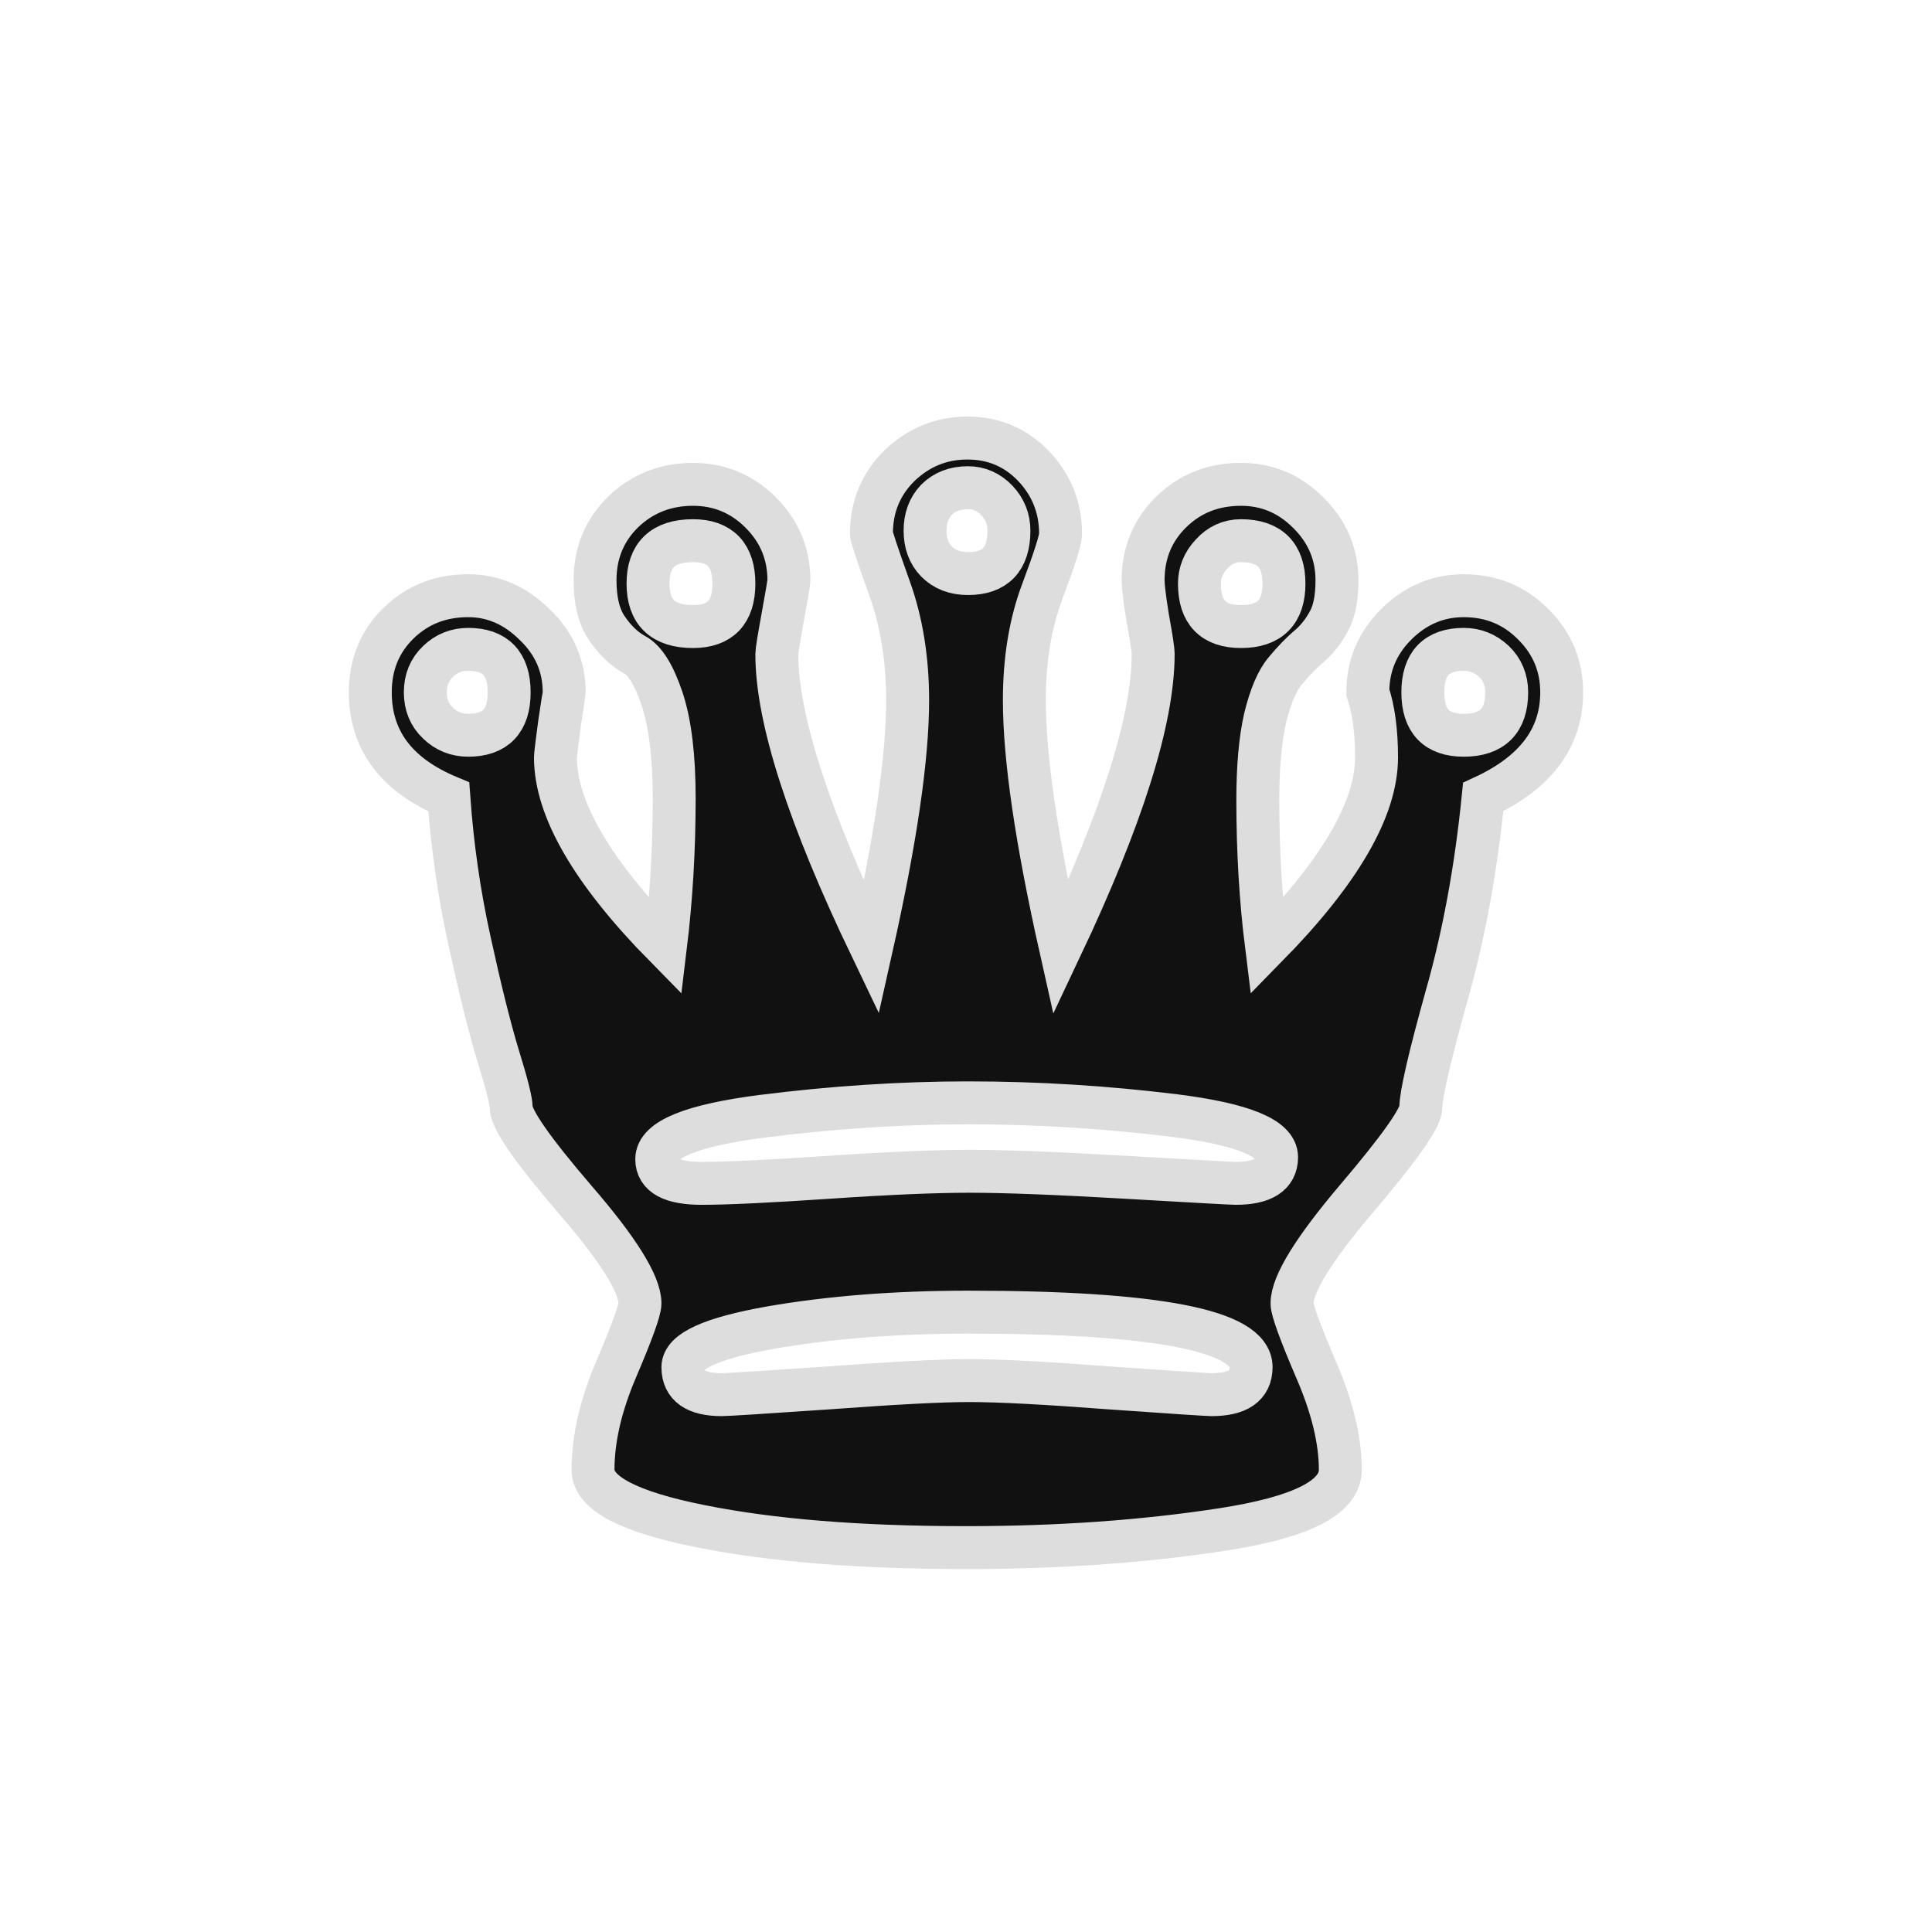
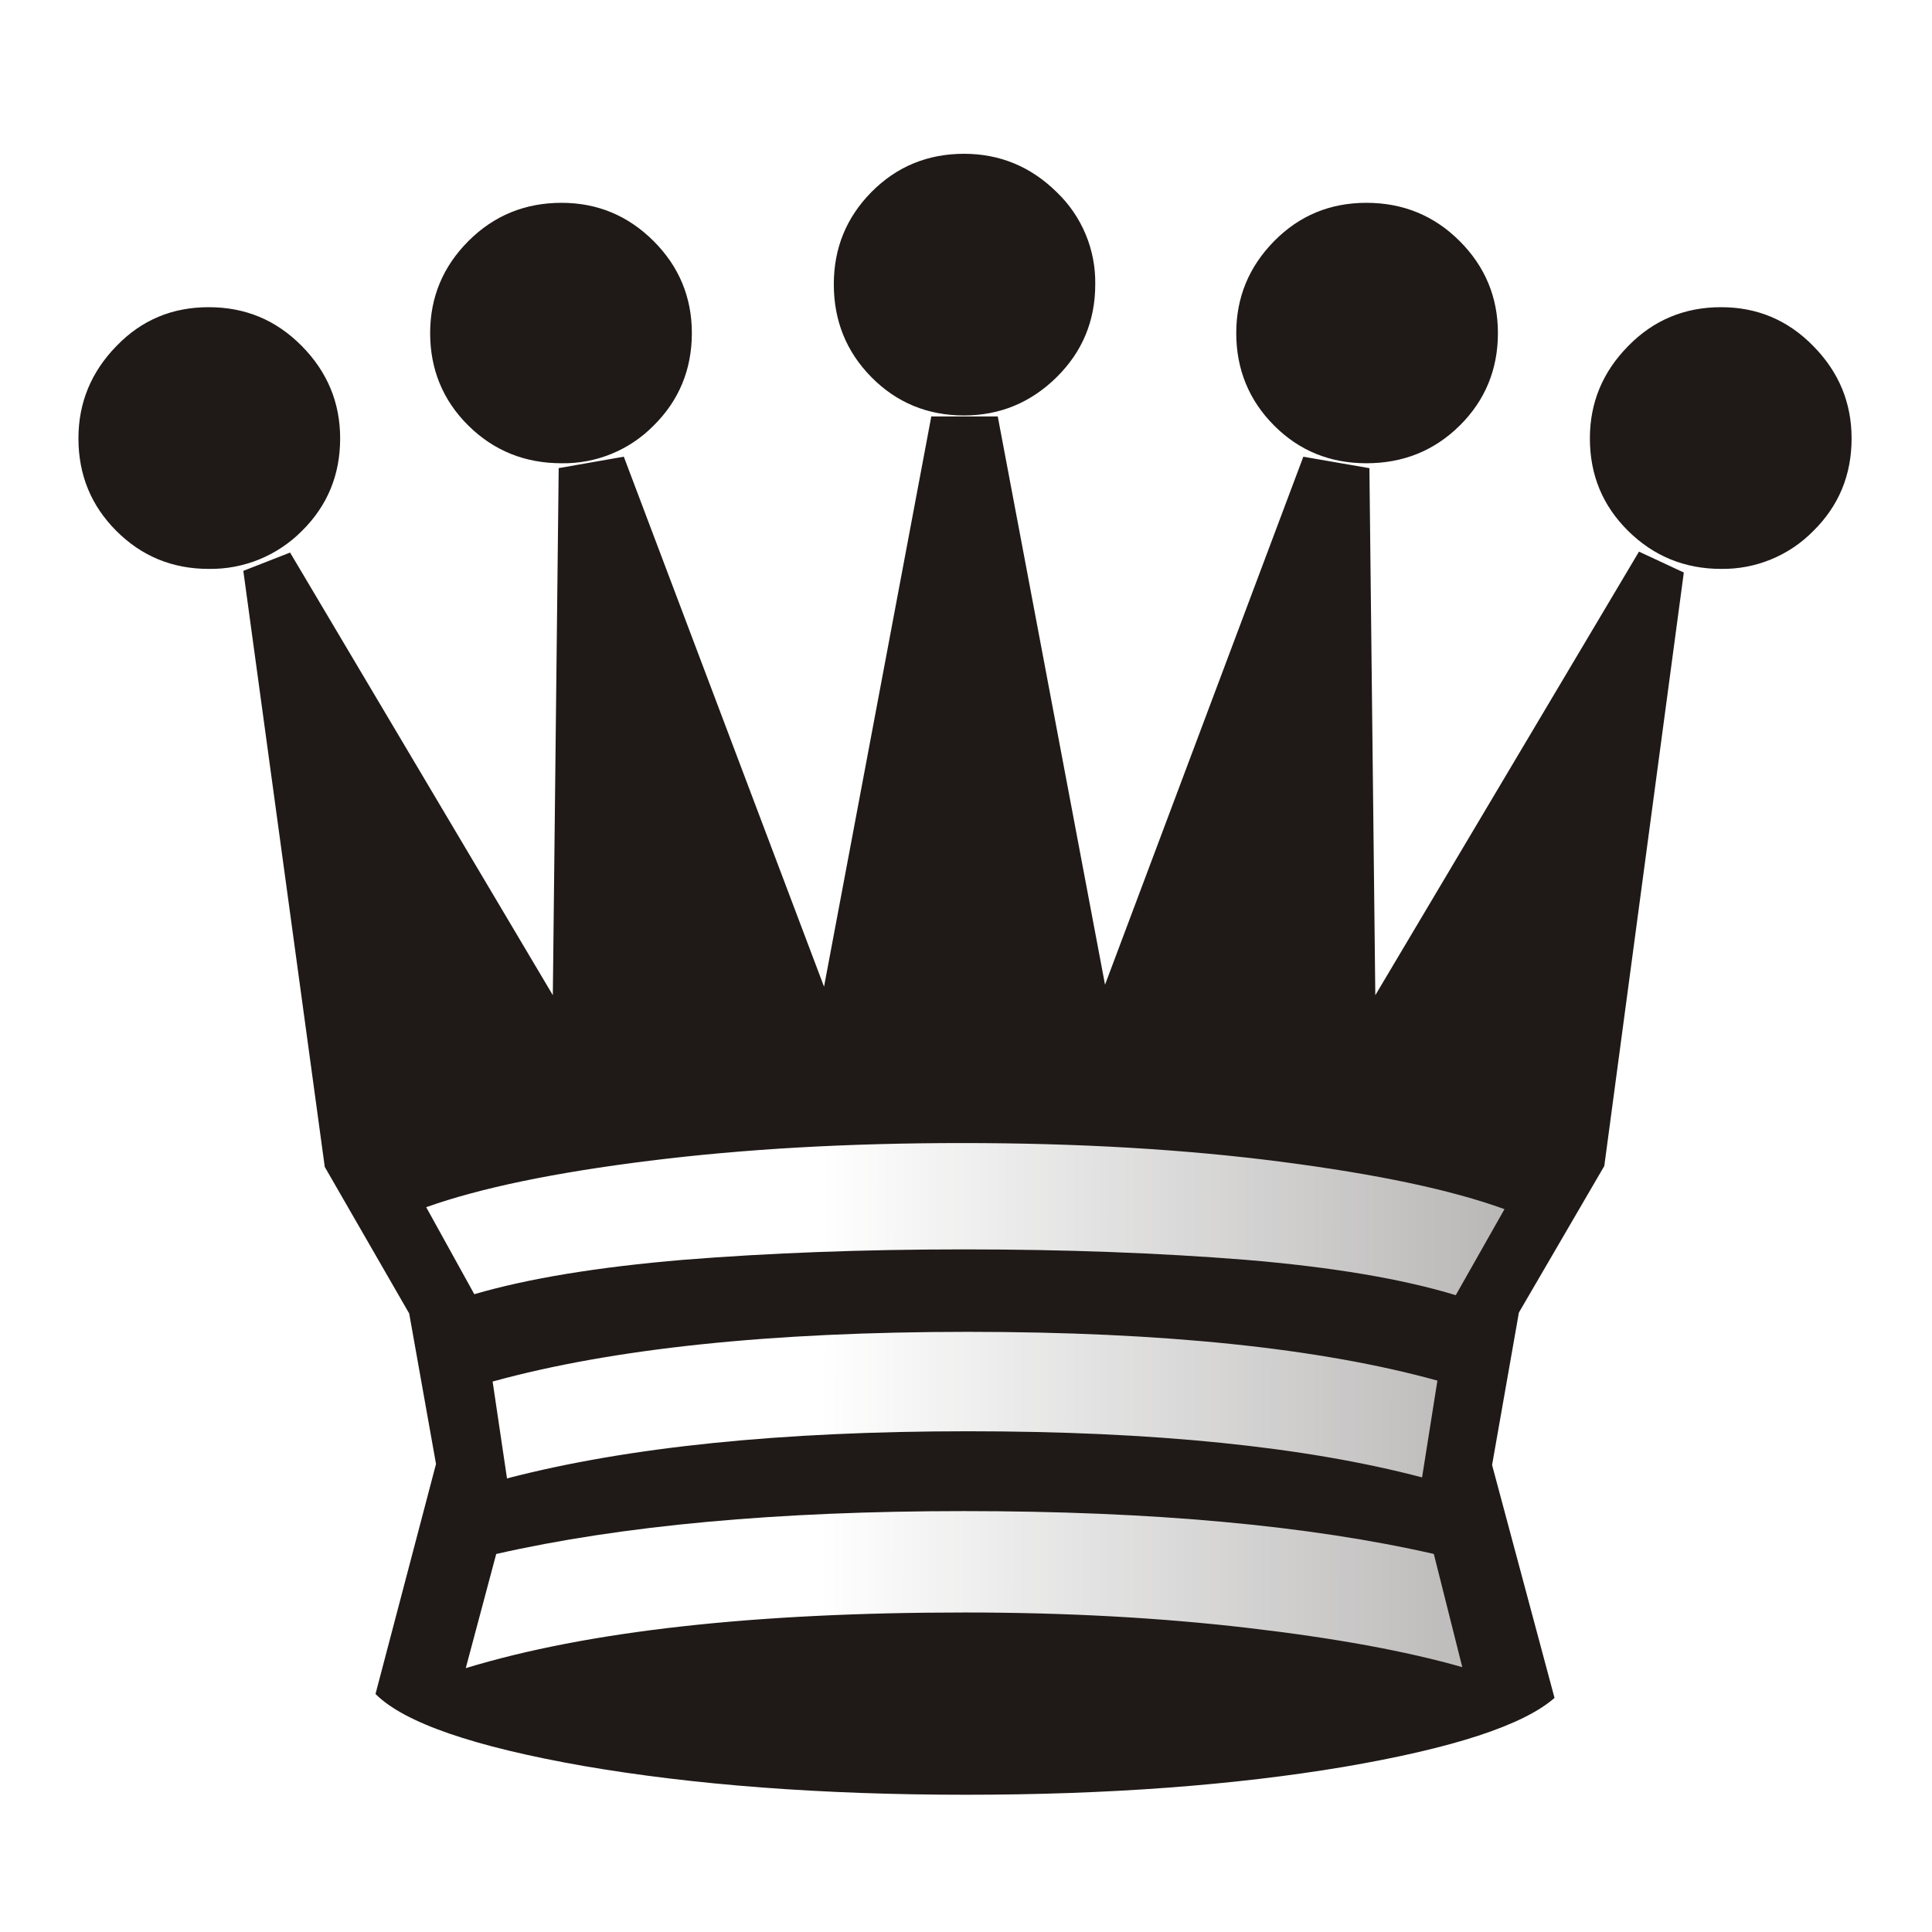
- <svg xmlns="http://www.w3.org/2000/svg" viewBox="0 0 45 45" width="45" height="45">
-   <text x="22.5" y="36" font-size="40" text-anchor="middle" fill="#111111" stroke="#dddddd" stroke-width="1" font-family="serif">♛</text>
+ <svg xmlns="http://www.w3.org/2000/svg" clip-rule="evenodd" fill-rule="evenodd" height="50mm" image-rendering="optimizeQuality" shape-rendering="geometricPrecision" text-rendering="geometricPrecision" viewBox="0 0 50 50" width="50mm">
+   <linearGradient id="a" gradientUnits="userSpaceOnUse" x1="21.253" x2="77.764" y1="37.224" y2="37.36">
+     <stop offset="0" stop-color="#fff" />
+     <stop offset="1" stop-color="#fff" stop-opacity="0" />
+   </linearGradient>
+   <path d="M24.95 10.752c-.94 0-1.745-.33-2.397-.99-.652-.66-.974-1.465-.974-2.405 0-.931.322-1.727.974-2.387.652-.66 1.456-.99 2.396-.99.923 0 1.727.33 2.396.99a3.23 3.23 0 0 1 1 2.387c0 .94-.33 1.744-1 2.405-.669.66-1.473.99-2.396.99zm15.281 33.19c-.812.71-2.633 1.304-5.46 1.786-2.828.474-6.088.72-9.771.72-3.75 0-7.053-.254-9.898-.745-2.844-.5-4.64-1.118-5.384-1.863l1.566-5.952-.694-3.895L8.405 30.2 6.297 14.774l1.21-.474 6.8 11.455.152-13.64 1.685-.296 5.182 13.716 2.776-14.757h1.72l2.776 14.706L33.73 11.82l1.71.296.153 13.64 6.824-11.48 1.16.541-2.058 15.359-2.21 3.793-.694 3.945zM14.535 11.989c-.948 0-1.752-.322-2.413-.974-.66-.652-.99-1.456-.99-2.396 0-.923.33-1.719.99-2.38s1.465-.99 2.413-.99c.923 0 1.719.33 2.38.99s.99 1.457.99 2.38c0 .94-.33 1.744-.99 2.396a3.266 3.266 0 0 1-2.38.974zm20.828 0c-.94 0-1.736-.322-2.387-.974-.652-.652-.982-1.456-.982-2.396 0-.923.33-1.719.982-2.38s1.447-.99 2.387-.99c.948 0 1.753.33 2.413.99s.99 1.457.99 2.38c0 .94-.33 1.744-.99 2.396-.66.652-1.465.974-2.413.974zM5.4 14.723c-.94 0-1.736-.33-2.388-.982-.652-.652-.982-1.448-.982-2.396 0-.923.33-1.719.982-2.388C3.664 8.28 4.46 7.95 5.4 7.95c.948 0 1.744.33 2.413 1.007.66.67.99 1.465.99 2.388 0 .948-.33 1.744-.99 2.396a3.323 3.323 0 0 1-2.413.982zm39.141 0c-.94 0-1.744-.33-2.404-.982-.66-.652-.991-1.448-.991-2.396 0-.923.33-1.719.99-2.388.66-.677 1.465-1.007 2.405-1.007.931 0 1.727.33 2.388 1.007.66.67.99 1.465.99 2.388 0 .948-.33 1.744-.99 2.396a3.28 3.28 0 0 1-2.388.982z" fill="#1f1a17" />
+   <path d="M37.2 35.73c-3.04-.84-7.095-1.262-12.15-1.262-5.096 0-9.194.431-12.301 1.286l.372 2.507c3.124-.813 7.095-1.22 11.93-1.22 4.809 0 8.729.398 11.752 1.194zm1.736-4.437c-1.372-.5-3.302-.906-5.791-1.228-2.49-.322-5.233-.483-8.247-.483-2.946 0-5.638.153-8.085.458-2.447.304-4.378.702-5.783 1.202l1.245 2.252c1.388-.406 3.191-.703 5.41-.89 2.21-.177 4.631-.27 7.264-.27s5.063.093 7.29.27c2.235.187 4.047.492 5.436.915zm-1.092 11.853l-.737-2.93c-3.226-.736-7.281-1.109-12.158-1.109-4.826 0-8.864.373-12.107 1.11l-.788 2.954c3.142-.956 7.443-1.44 12.92-1.44 2.625 0 5.072.136 7.316.399 2.252.262 4.106.601 5.554 1.016z" fill="url(#a)" />
</svg>
